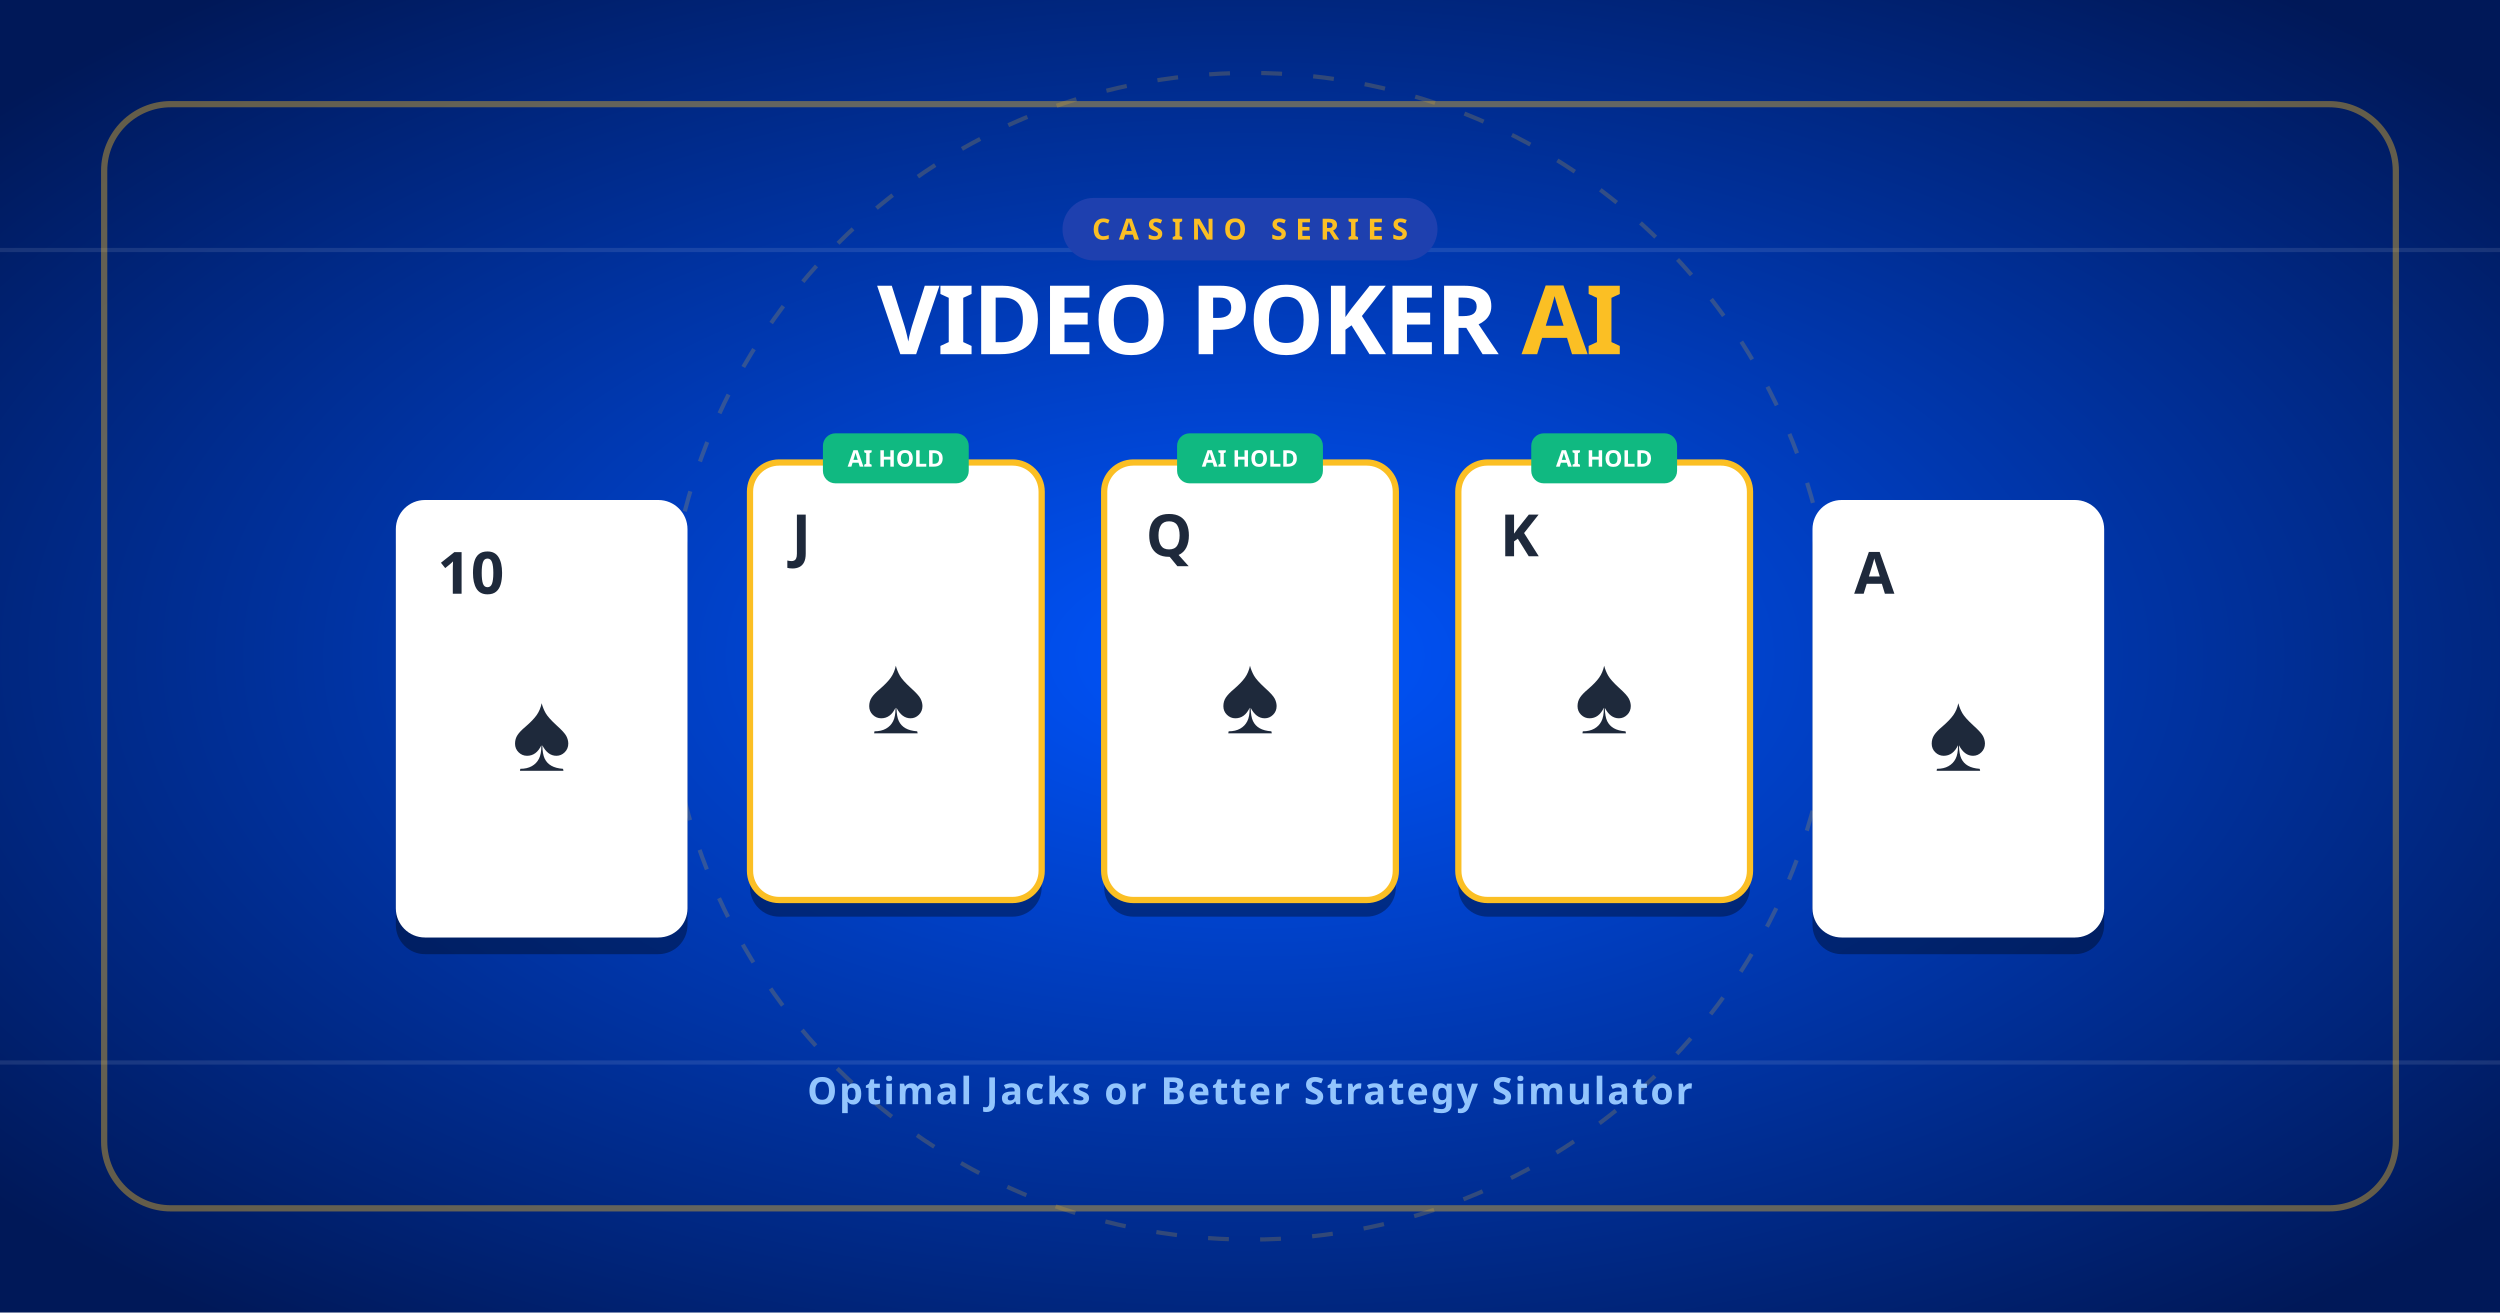
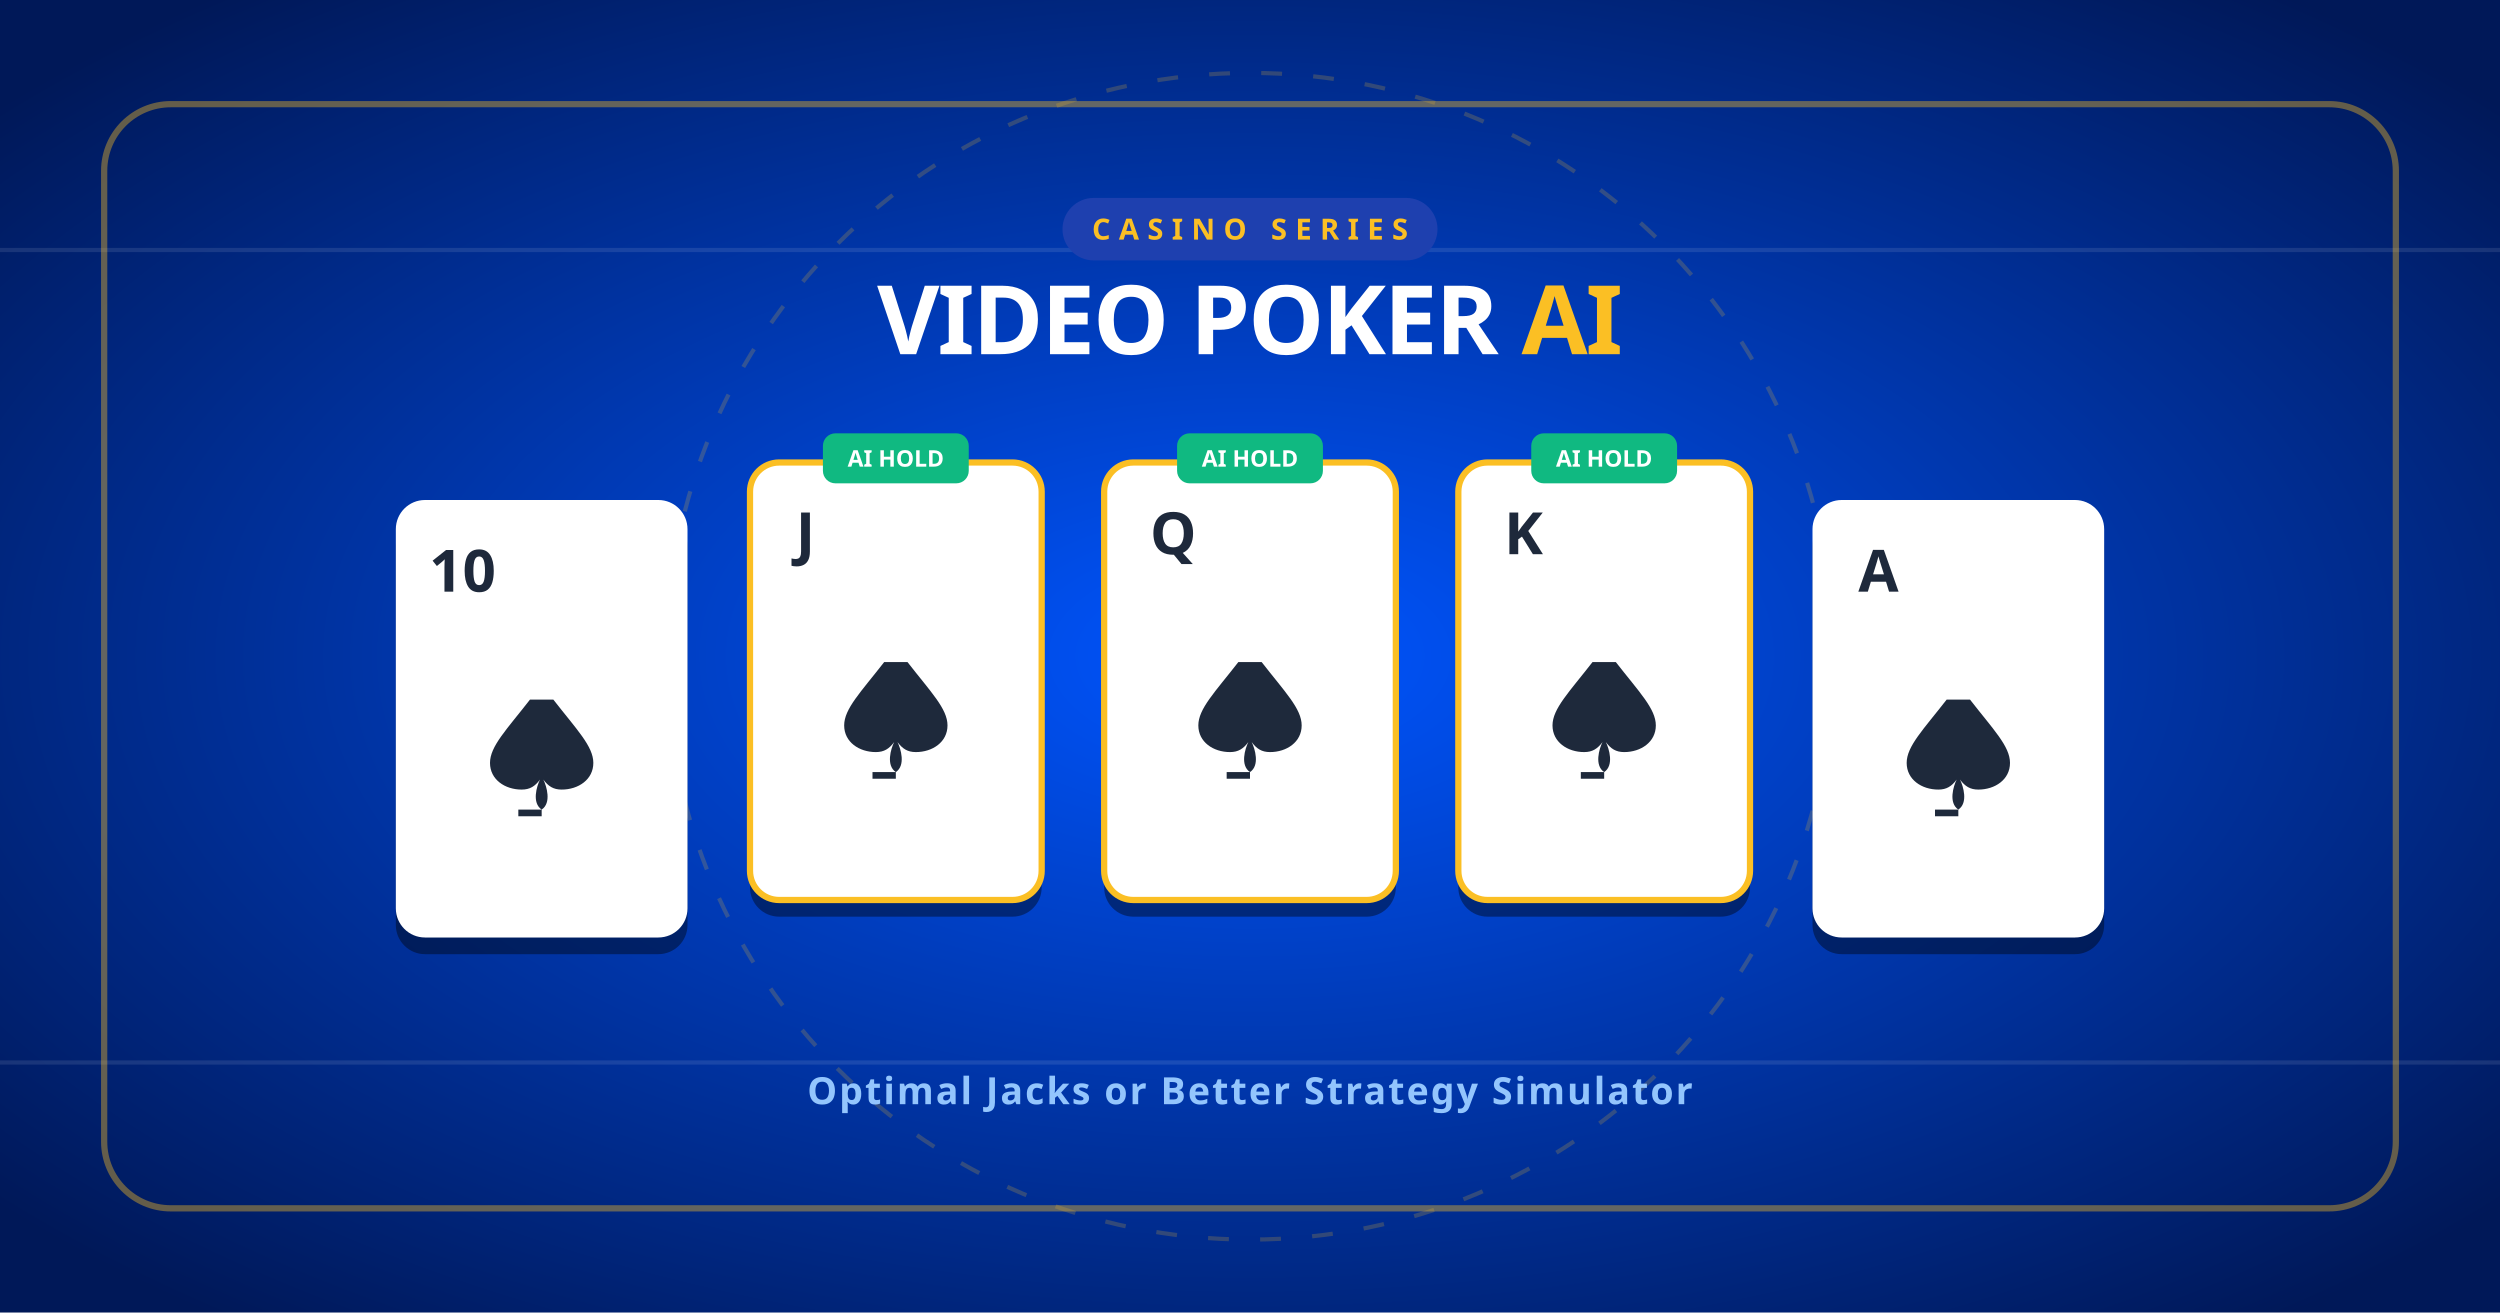
<svg xmlns="http://www.w3.org/2000/svg" viewBox="0 0 1200 630" width="1200" height="630">
  <defs>
-     <radialGradient id="bg" cx="50%" cy="50%" r="65%">
+     <radialGradient id="vp-bg" cx="50%" cy="50%" r="65%">
      <stop offset="0%" stop-color="#0055ff" />
      <stop offset="100%" stop-color="#001858" />
    </radialGradient>
+     <g id="spade-icon">
+       <path d="M 0,-24 C -14,-6 -24,4 -24,14 C -24,24 -15,30 -5,30 C 0,30 3,28 6,24 C 4,28 1,38 7,42 L -7,42 L -7,46 L 7,46 L 7,42 C 13,38 10,28 8,24 C 11,28 14,30 19,30 C 29,30 38,24 38,14 C 38,4 28,-6 14,-24 Z" fill="#1e293b" transform="scale(0.8) translate(-7, 0)" />
+     </g>
  </defs>
-   <rect width="1200" height="630" fill="url(#bg)" />
+   <rect width="1200" height="630" fill="url(#vp-bg)" />
  <g stroke="#ffffff" stroke-opacity="0.1" stroke-width="2">
    <line x1="0" y1="120" x2="1200" y2="120" />
    <line x1="0" y1="510" x2="1200" y2="510" />
    <circle cx="600" cy="315" r="280" fill="none" stroke="#fbbf24" stroke-opacity="0.2" stroke-dasharray="10 15" />
  </g>
  <rect x="50" y="50" width="1100" height="530" rx="32" fill="none" stroke="#fbbf24" stroke-width="3" stroke-opacity="0.4" />
  <g transform="translate(600, 130)" text-anchor="middle">
    <rect x="-90" y="-35" width="180" height="30" rx="15" fill="#1e40af" />
    <text y="-15" fill="#fbbf24" font-family="'Noto Sans KR', sans-serif" font-size="14" font-weight="900" letter-spacing="4">CASINO SERIES</text>
    <text y="40" fill="#ffffff" font-family="'Noto Sans KR', sans-serif" font-size="46" font-weight="900" letter-spacing="-1">VIDEO POKER <tspan fill="#fbbf24">AI</tspan>
    </text>
  </g>
  <g transform="translate(190, 240)">
    <g transform="translate(0, 0)">
-       <rect x="0" y="8" width="140" height="210" rx="14" fill="#000000" opacity="0.35" />
+       <rect x="0" y="8" width="140" height="210" rx="14" fill="#000000" opacity="0.4" />
      <rect width="140" height="210" rx="14" fill="#ffffff" />
-       <text x="20" y="45" font-family="sans-serif" font-size="28" font-weight="900" fill="#1e293b">10</text>
-       <text x="70" y="130" font-size="54" text-anchor="middle" fill="#1e293b">♠</text>
+       <text x="16" y="44" font-family="sans-serif" font-size="28" font-weight="900" fill="#1e293b">10</text>
+       <use href="#spade-icon" x="70" y="115" />
    </g>
    <g transform="translate(170, -18)">
-       <rect x="0" y="8" width="140" height="210" rx="14" fill="#000000" opacity="0.35" />
+       <rect x="0" y="8" width="140" height="210" rx="14" fill="#000000" opacity="0.4" />
      <rect width="140" height="210" rx="14" fill="#ffffff" stroke="#fbbf24" stroke-width="3" />
      <rect x="35" y="-14" width="70" height="24" rx="6" fill="#10b981" />
      <text x="70" y="2" font-family="sans-serif" font-size="11" font-weight="900" fill="#ffffff" text-anchor="middle">AI HOLD</text>
-       <text x="20" y="45" font-family="sans-serif" font-size="28" font-weight="900" fill="#1e293b">J</text>
-       <text x="70" y="130" font-size="54" text-anchor="middle" fill="#1e293b">♠</text>
+       <text x="22" y="44" font-family="sans-serif" font-size="28" font-weight="900" fill="#1e293b">J</text>
+       <use href="#spade-icon" x="70" y="115" />
    </g>
    <g transform="translate(340, -18)">
-       <rect x="0" y="8" width="140" height="210" rx="14" fill="#000000" opacity="0.35" />
+       <rect x="0" y="8" width="140" height="210" rx="14" fill="#000000" opacity="0.4" />
      <rect width="140" height="210" rx="14" fill="#ffffff" stroke="#fbbf24" stroke-width="3" />
      <rect x="35" y="-14" width="70" height="24" rx="6" fill="#10b981" />
      <text x="70" y="2" font-family="sans-serif" font-size="11" font-weight="900" fill="#ffffff" text-anchor="middle">AI HOLD</text>
-       <text x="20" y="45" font-family="sans-serif" font-size="28" font-weight="900" fill="#1e293b">Q</text>
-       <text x="70" y="130" font-size="54" text-anchor="middle" fill="#1e293b">♠</text>
+       <text x="22" y="44" font-family="sans-serif" font-size="28" font-weight="900" fill="#1e293b">Q</text>
+       <use href="#spade-icon" x="70" y="115" />
    </g>
    <g transform="translate(510, -18)">
-       <rect x="0" y="8" width="140" height="210" rx="14" fill="#000000" opacity="0.35" />
+       <rect x="0" y="8" width="140" height="210" rx="14" fill="#000000" opacity="0.4" />
      <rect width="140" height="210" rx="14" fill="#ffffff" stroke="#fbbf24" stroke-width="3" />
      <rect x="35" y="-14" width="70" height="24" rx="6" fill="#10b981" />
      <text x="70" y="2" font-family="sans-serif" font-size="11" font-weight="900" fill="#ffffff" text-anchor="middle">AI HOLD</text>
-       <text x="20" y="45" font-family="sans-serif" font-size="28" font-weight="900" fill="#1e293b">K</text>
-       <text x="70" y="130" font-size="54" text-anchor="middle" fill="#1e293b">♠</text>
+       <text x="22" y="44" font-family="sans-serif" font-size="28" font-weight="900" fill="#1e293b">K</text>
+       <use href="#spade-icon" x="70" y="115" />
    </g>
    <g transform="translate(680, 0)">
-       <rect x="0" y="8" width="140" height="210" rx="14" fill="#000000" opacity="0.35" />
+       <rect x="0" y="8" width="140" height="210" rx="14" fill="#000000" opacity="0.4" />
      <rect width="140" height="210" rx="14" fill="#ffffff" />
-       <text x="20" y="45" font-family="sans-serif" font-size="28" font-weight="900" fill="#1e293b">A</text>
-       <text x="70" y="130" font-size="54" text-anchor="middle" fill="#1e293b">♠</text>
+       <text x="22" y="44" font-family="sans-serif" font-size="28" font-weight="900" fill="#1e293b">A</text>
+       <use href="#spade-icon" x="70" y="115" />
    </g>
  </g>
  <text x="600" y="530" fill="#93c5fd" font-family="'Noto Sans KR', sans-serif" font-size="18" font-weight="600" text-anchor="middle" letter-spacing="1">
    Optimal Jacks or Better Strategy Simulator
  </text>
</svg>
